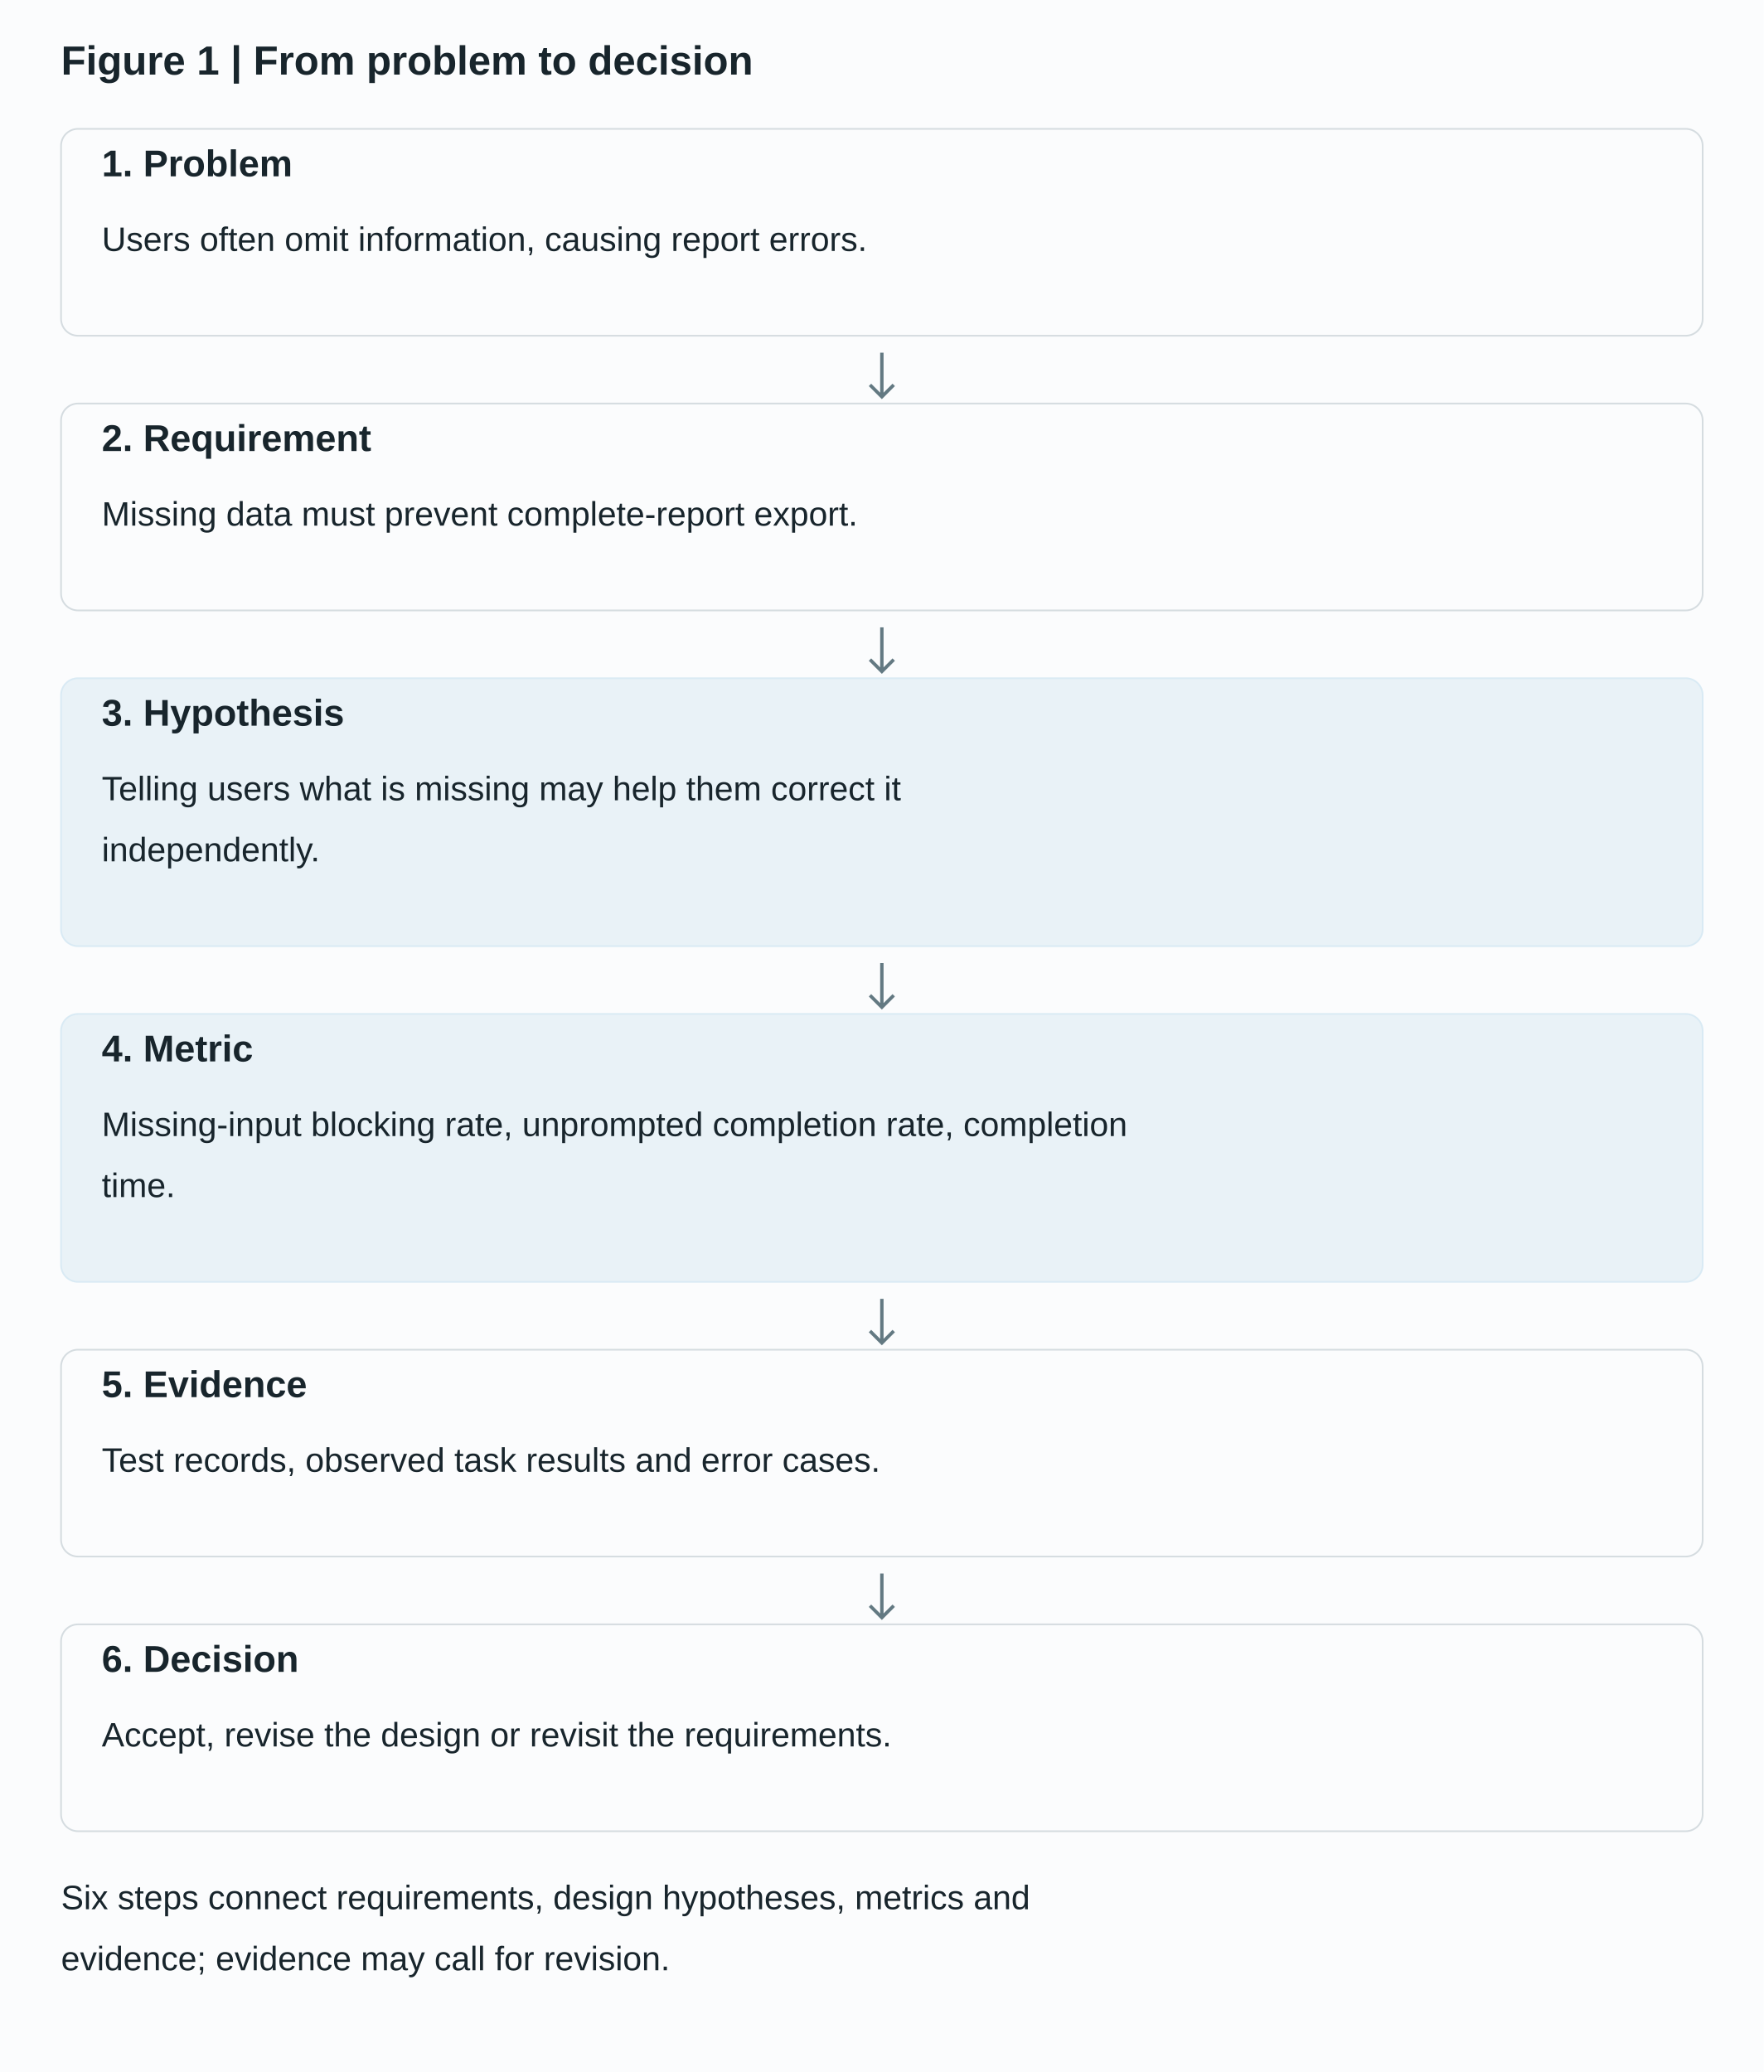
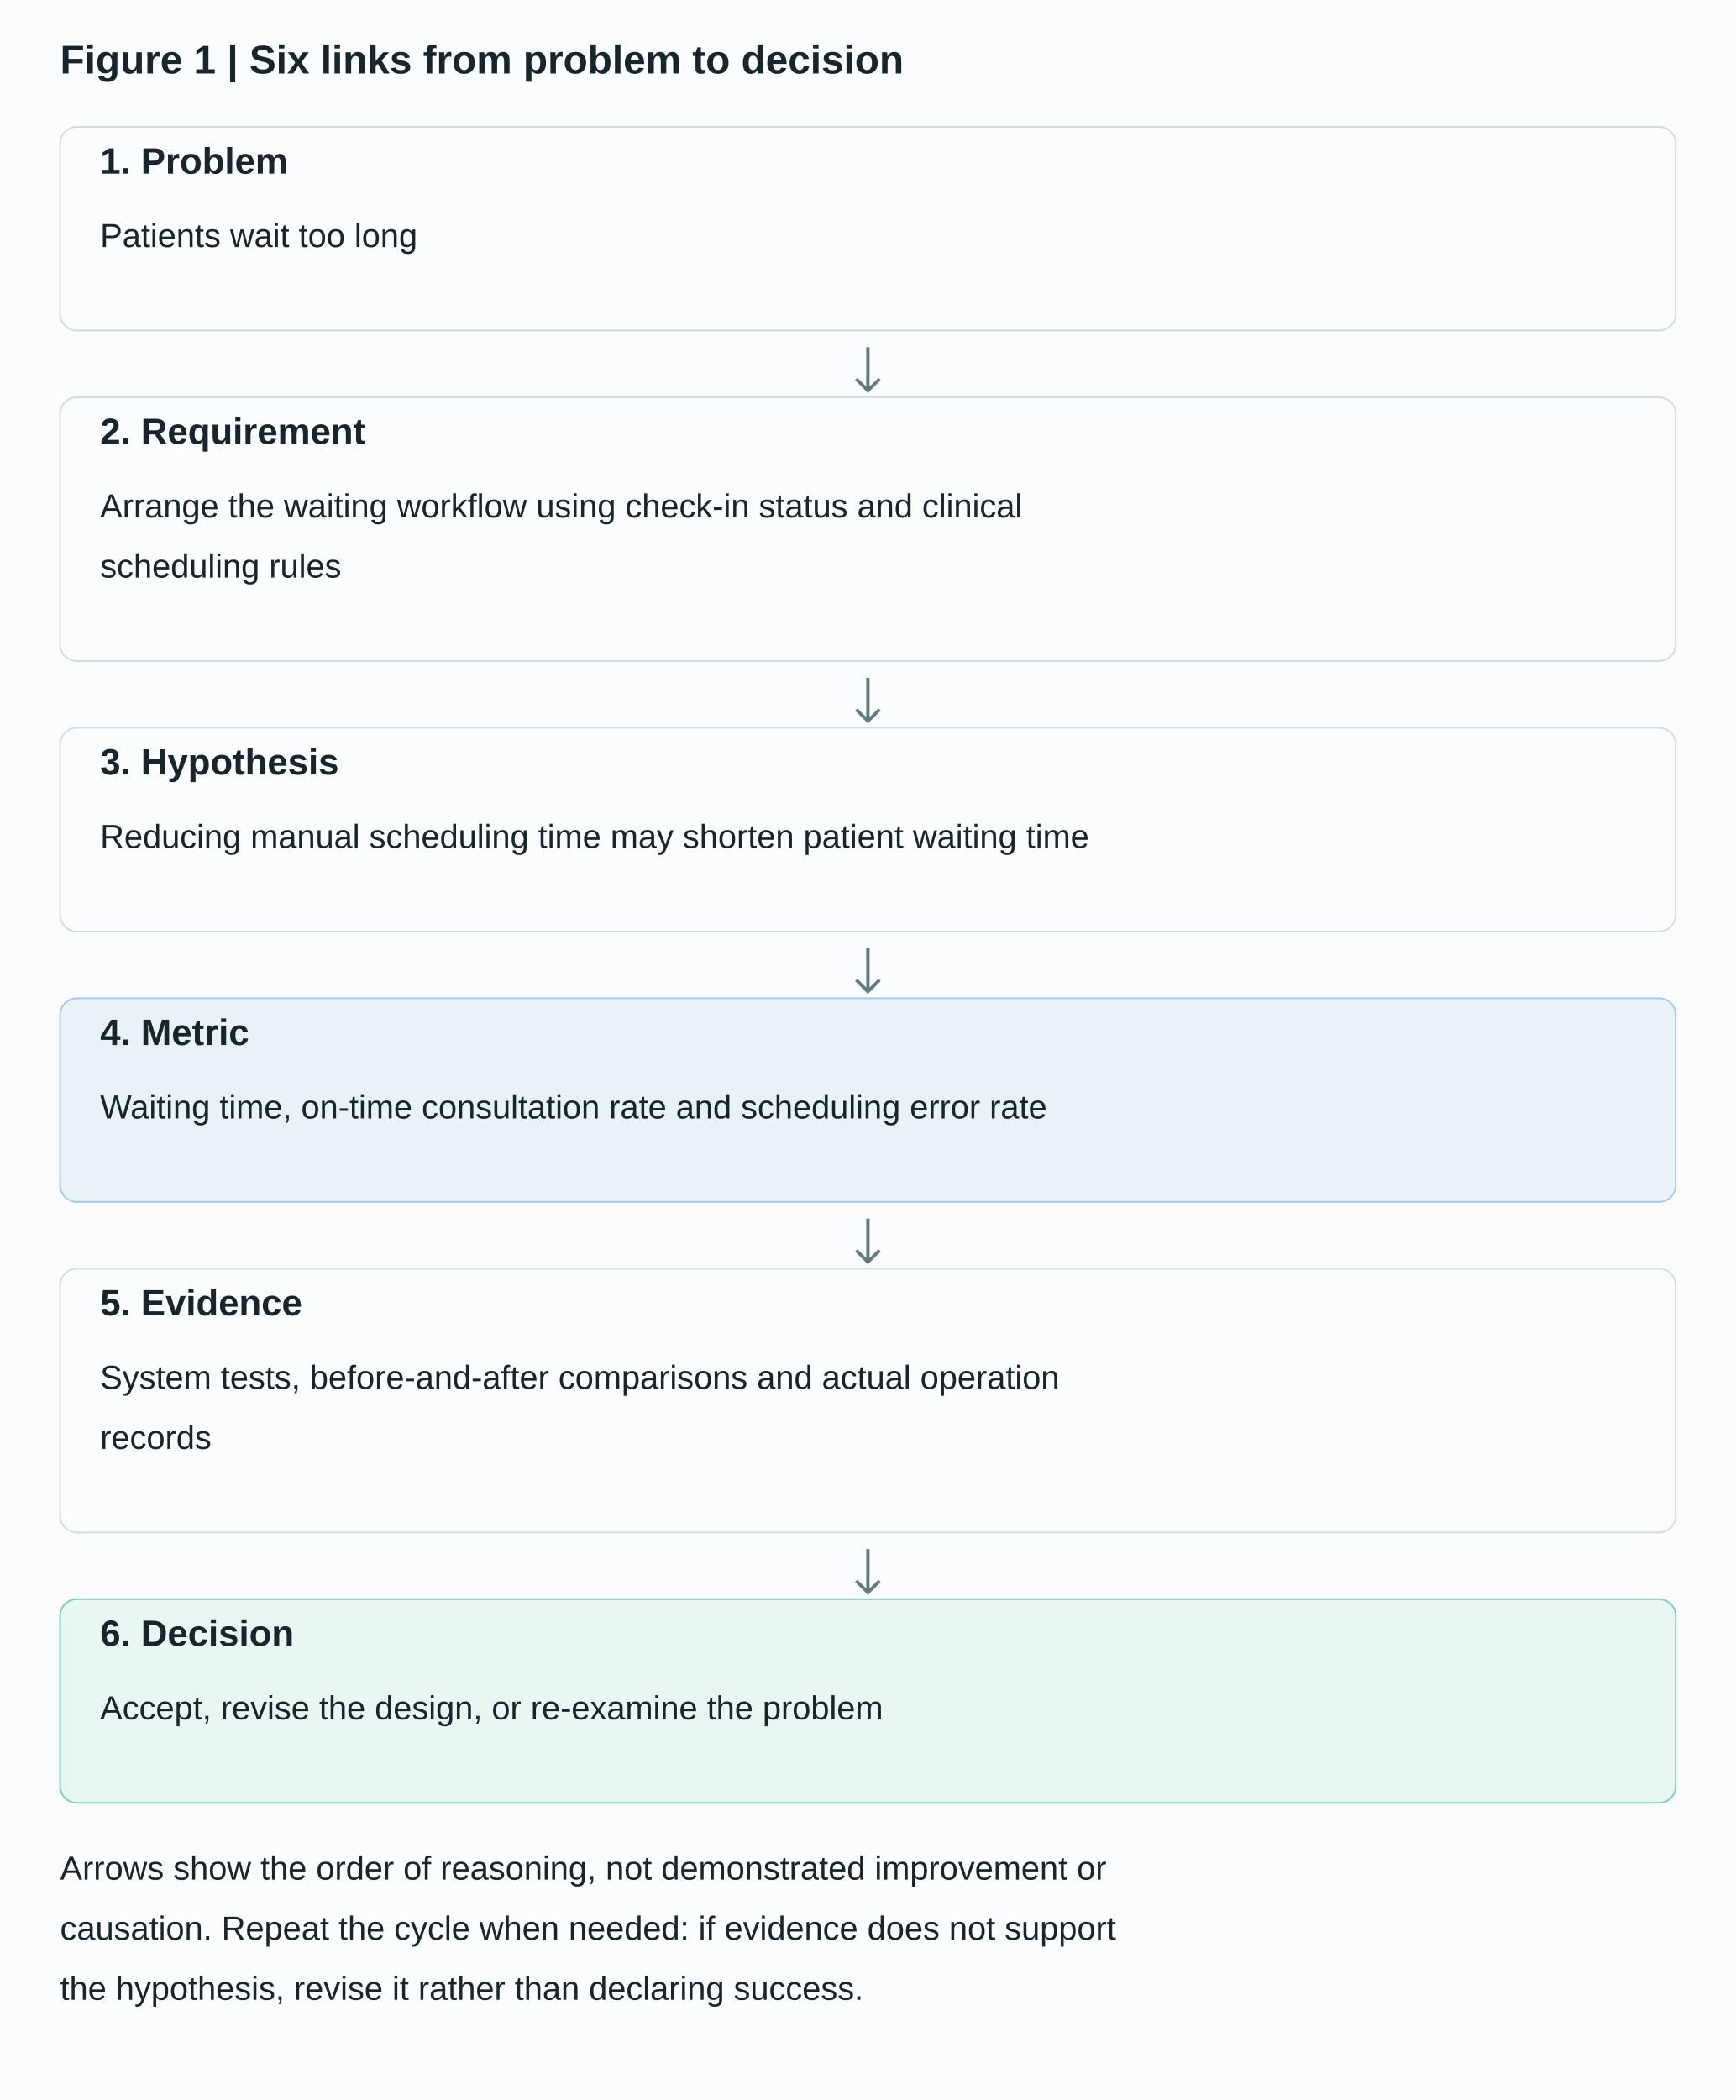
- <svg xmlns="http://www.w3.org/2000/svg" viewBox="0 0 1040 1222" role="img" aria-labelledby="title desc" lang="en">
-   <rect width="1040" height="1222" fill="#fbfcfd" />
+ <svg xmlns="http://www.w3.org/2000/svg" viewBox="0 0 1040 1258" role="img" aria-labelledby="title desc" lang="en">
+   <rect width="1040" height="1258" fill="#fbfcfd" />
  <g fill="#18252c" font-family="Arial, Noto Sans CJK TC, sans-serif">
-     <text x="36" y="44" font-size="24" font-weight="650">Figure 1 | From problem to decision</text>
+     <text x="36" y="44" font-size="24" font-weight="650">Figure 1 | Six links from problem to decision</text>
    <rect x="36" y="76" width="968" height="122" rx="10" fill="#fbfcfd" stroke="#d5dce0" />
    <text x="60" y="104" font-size="22" font-weight="650">1. Problem</text>
-     <text x="60" y="148" font-size="20" font-weight="400">Users often omit information, causing report errors.</text>
+     <text x="60" y="148" font-size="20" font-weight="400">Patients wait too long</text>
    <path d="M520 208v26m-7-7 7 7 7-7" fill="none" stroke="#637982" stroke-width="2" />
-     <rect x="36" y="238" width="968" height="122" rx="10" fill="#fbfcfd" stroke="#d5dce0" />
+     <rect x="36" y="238" width="968" height="158" rx="10" fill="#fbfcfd" stroke="#d5dce0" />
    <text x="60" y="266" font-size="22" font-weight="650">2. Requirement</text>
-     <text x="60" y="310" font-size="20" font-weight="400">Missing data must prevent complete-report export.</text>
-     <path d="M520 370v26m-7-7 7 7 7-7" fill="none" stroke="#637982" stroke-width="2" />
-     <rect x="36" y="400" width="968" height="158" rx="10" fill="#e9f2f7" stroke="#d9eaf4" />
-     <text x="60" y="428" font-size="22" font-weight="650">3. Hypothesis</text>
-     <text x="60" y="472" font-size="20" font-weight="400">Telling users what is missing may help them correct it</text>
-     <text x="60" y="508" font-size="20" font-weight="400">independently.</text>
+     <text x="60" y="310" font-size="20" font-weight="400">Arrange the waiting workflow using check-in status and clinical</text>
+     <text x="60" y="346" font-size="20" font-weight="400">scheduling rules</text>
+     <path d="M520 406v26m-7-7 7 7 7-7" fill="none" stroke="#637982" stroke-width="2" />
+     <rect x="36" y="436" width="968" height="122" rx="10" fill="#fbfcfd" stroke="#d5dce0" />
+     <text x="60" y="464" font-size="22" font-weight="650">3. Hypothesis</text>
+     <text x="60" y="508" font-size="20" font-weight="400">Reducing manual scheduling time may shorten patient waiting time</text>
    <path d="M520 568v26m-7-7 7 7 7-7" fill="none" stroke="#637982" stroke-width="2" />
-     <rect x="36" y="598" width="968" height="158" rx="10" fill="#e9f2f7" stroke="#d9eaf4" />
+     <rect x="36" y="598" width="968" height="122" rx="10" fill="#e9f2f7" stroke="#a8c8ed" />
    <text x="60" y="626" font-size="22" font-weight="650">4. Metric</text>
-     <text x="60" y="670" font-size="20" font-weight="400">Missing-input blocking rate, unprompted completion rate, completion</text>
-     <text x="60" y="706" font-size="20" font-weight="400">time.</text>
-     <path d="M520 766v26m-7-7 7 7 7-7" fill="none" stroke="#637982" stroke-width="2" />
-     <rect x="36" y="796" width="968" height="122" rx="10" fill="#fbfcfd" stroke="#d5dce0" />
-     <text x="60" y="824" font-size="22" font-weight="650">5. Evidence</text>
-     <text x="60" y="868" font-size="20" font-weight="400">Test records, observed task results and error cases.</text>
+     <text x="60" y="670" font-size="20" font-weight="400">Waiting time, on-time consultation rate and scheduling error rate</text>
+     <path d="M520 730v26m-7-7 7 7 7-7" fill="none" stroke="#637982" stroke-width="2" />
+     <rect x="36" y="760" width="968" height="158" rx="10" fill="#fbfcfd" stroke="#d5dce0" />
+     <text x="60" y="788" font-size="22" font-weight="650">5. Evidence</text>
+     <text x="60" y="832" font-size="20" font-weight="400">System tests, before-and-after comparisons and actual operation</text>
+     <text x="60" y="868" font-size="20" font-weight="400">records</text>
    <path d="M520 928v26m-7-7 7 7 7-7" fill="none" stroke="#637982" stroke-width="2" />
-     <rect x="36" y="958" width="968" height="122" rx="10" fill="#fbfcfd" stroke="#d5dce0" />
+     <rect x="36" y="958" width="968" height="122" rx="10" fill="#e9f7f2" stroke="#82ccb7" />
    <text x="60" y="986" font-size="22" font-weight="650">6. Decision</text>
-     <text x="60" y="1030" font-size="20" font-weight="400">Accept, revise the design or revisit the requirements.</text>
-     <text x="36" y="1126" font-size="20" font-weight="400">Six steps connect requirements, design hypotheses, metrics and</text>
-     <text x="36" y="1162" font-size="20" font-weight="400">evidence; evidence may call for revision.</text>
+     <text x="60" y="1030" font-size="20" font-weight="400">Accept, revise the design, or re-examine the problem</text>
+     <text x="36" y="1126" font-size="20" font-weight="400">Arrows show the order of reasoning, not demonstrated improvement or</text>
+     <text x="36" y="1162" font-size="20" font-weight="400">causation. Repeat the cycle when needed: if evidence does not support</text>
+     <text x="36" y="1198" font-size="20" font-weight="400">the hypothesis, revise it rather than declaring success.</text>
  </g>
</svg>
